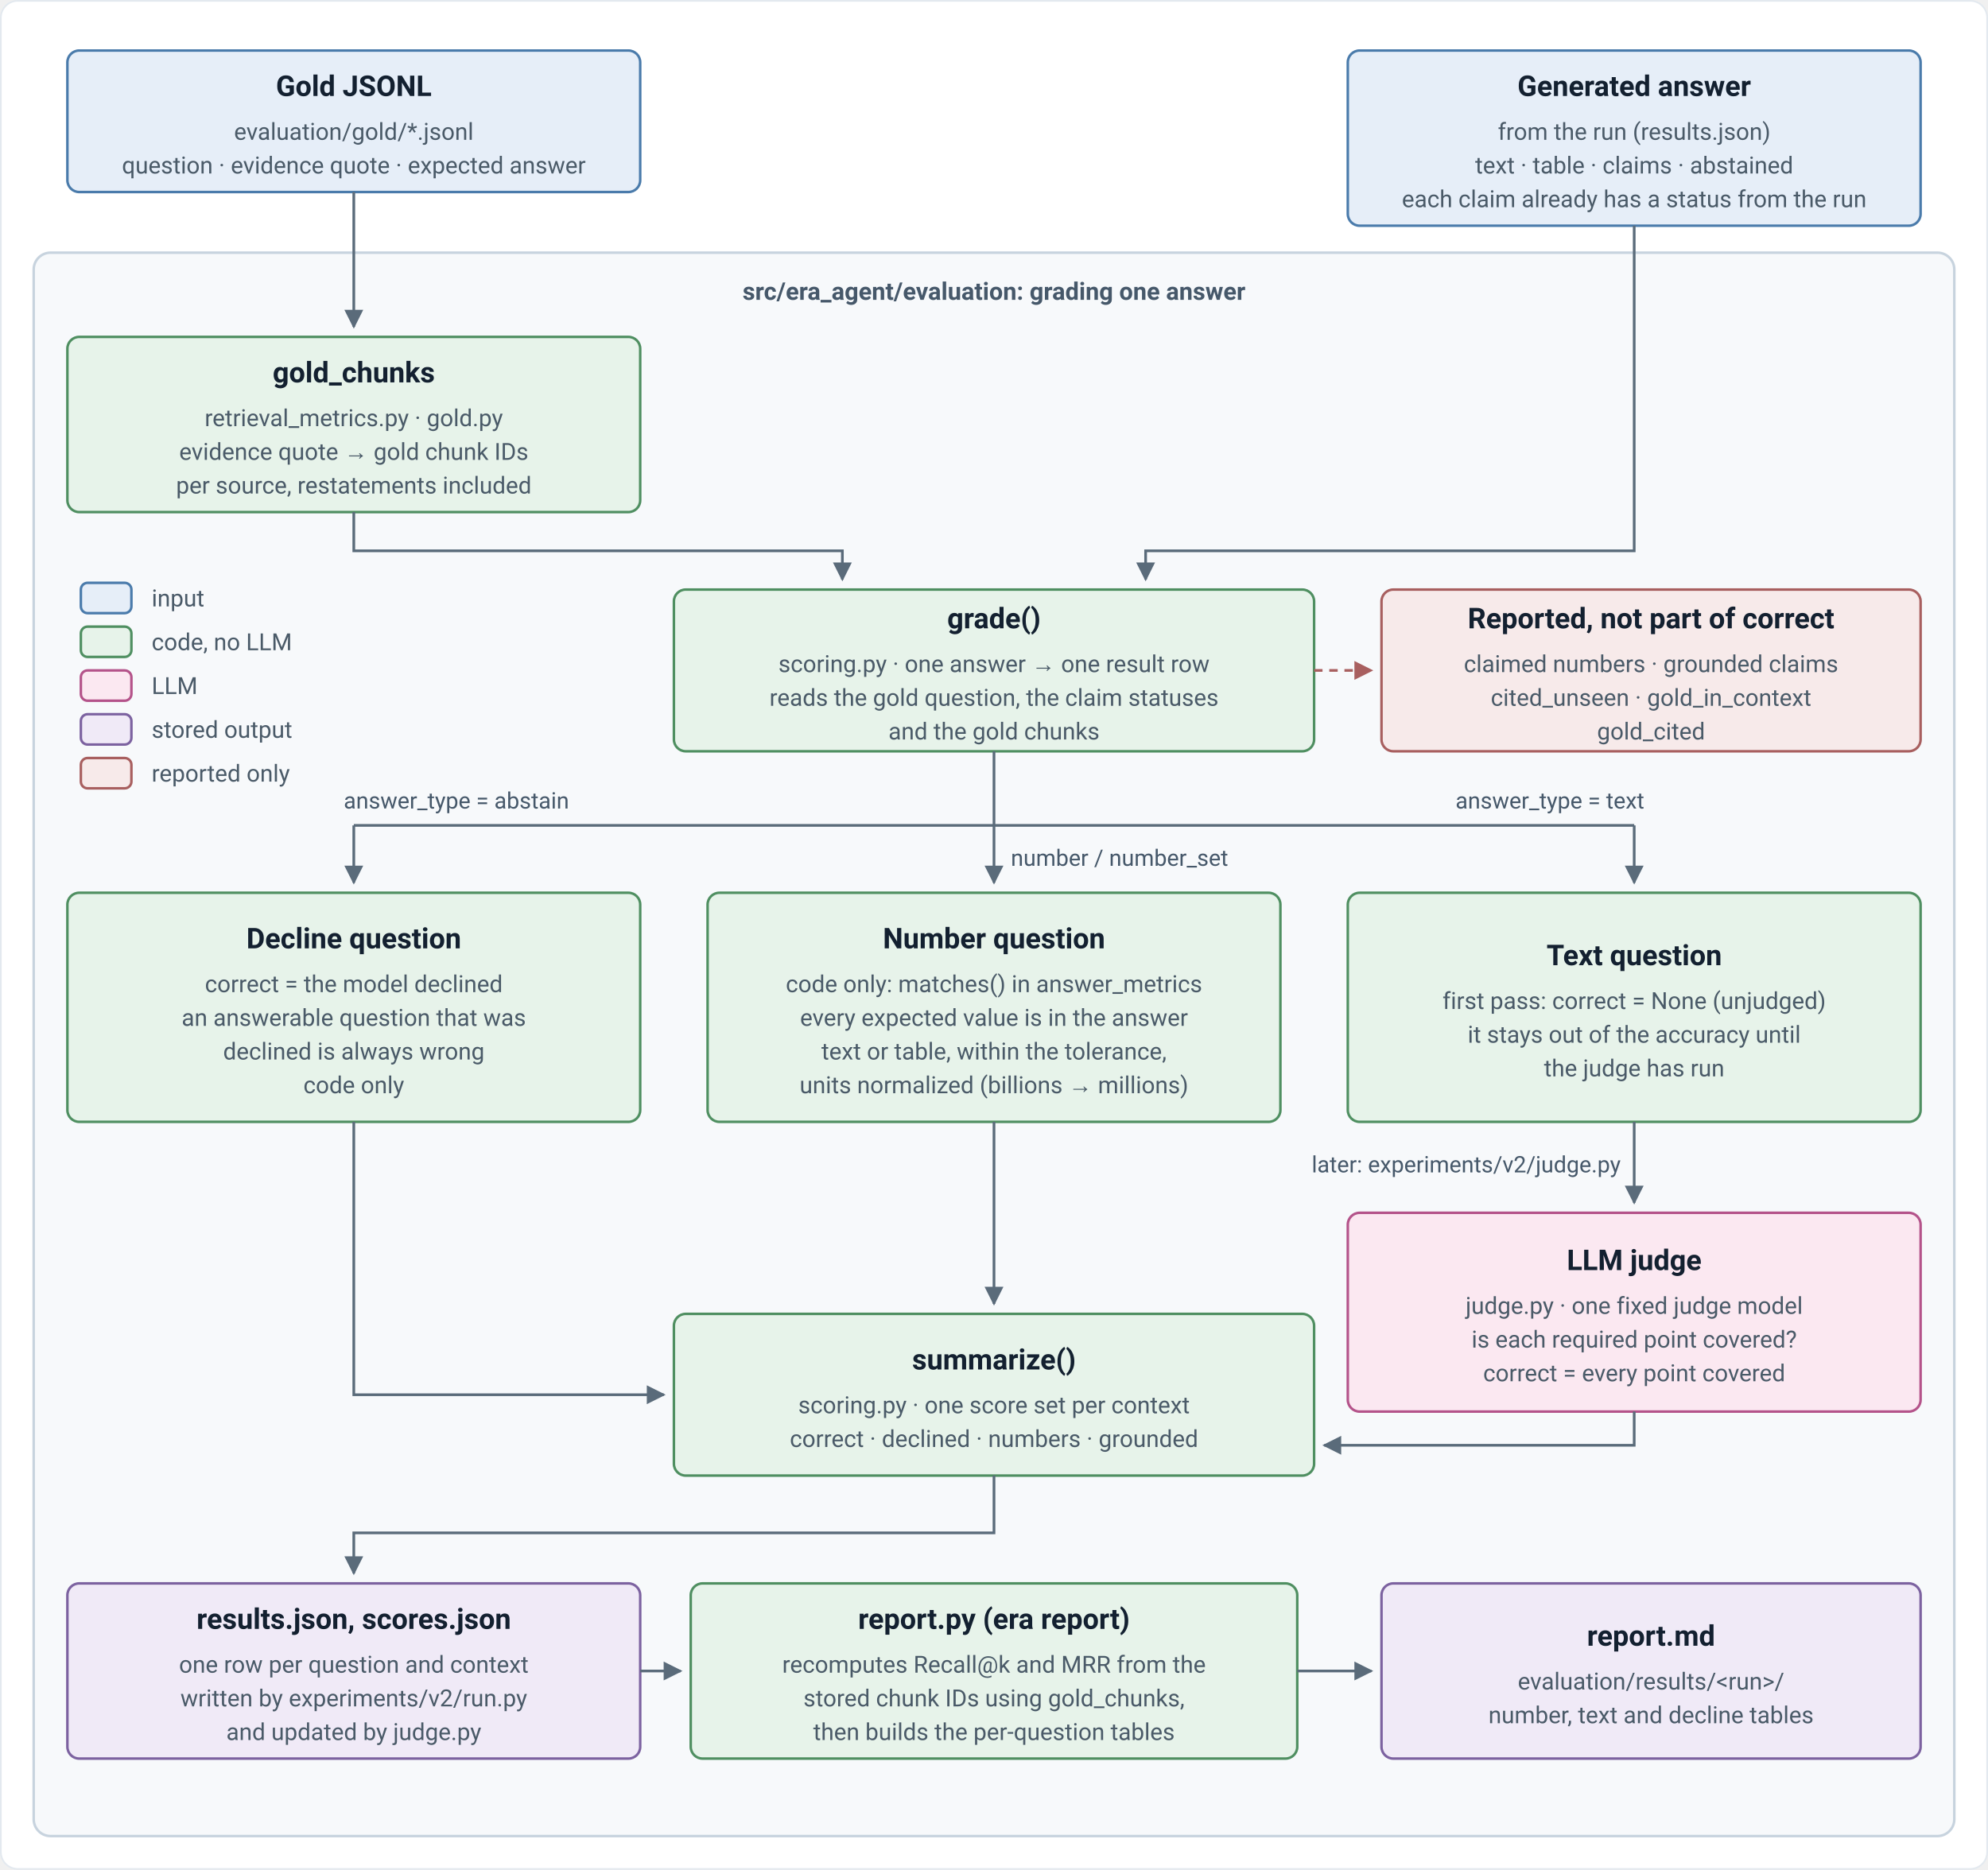
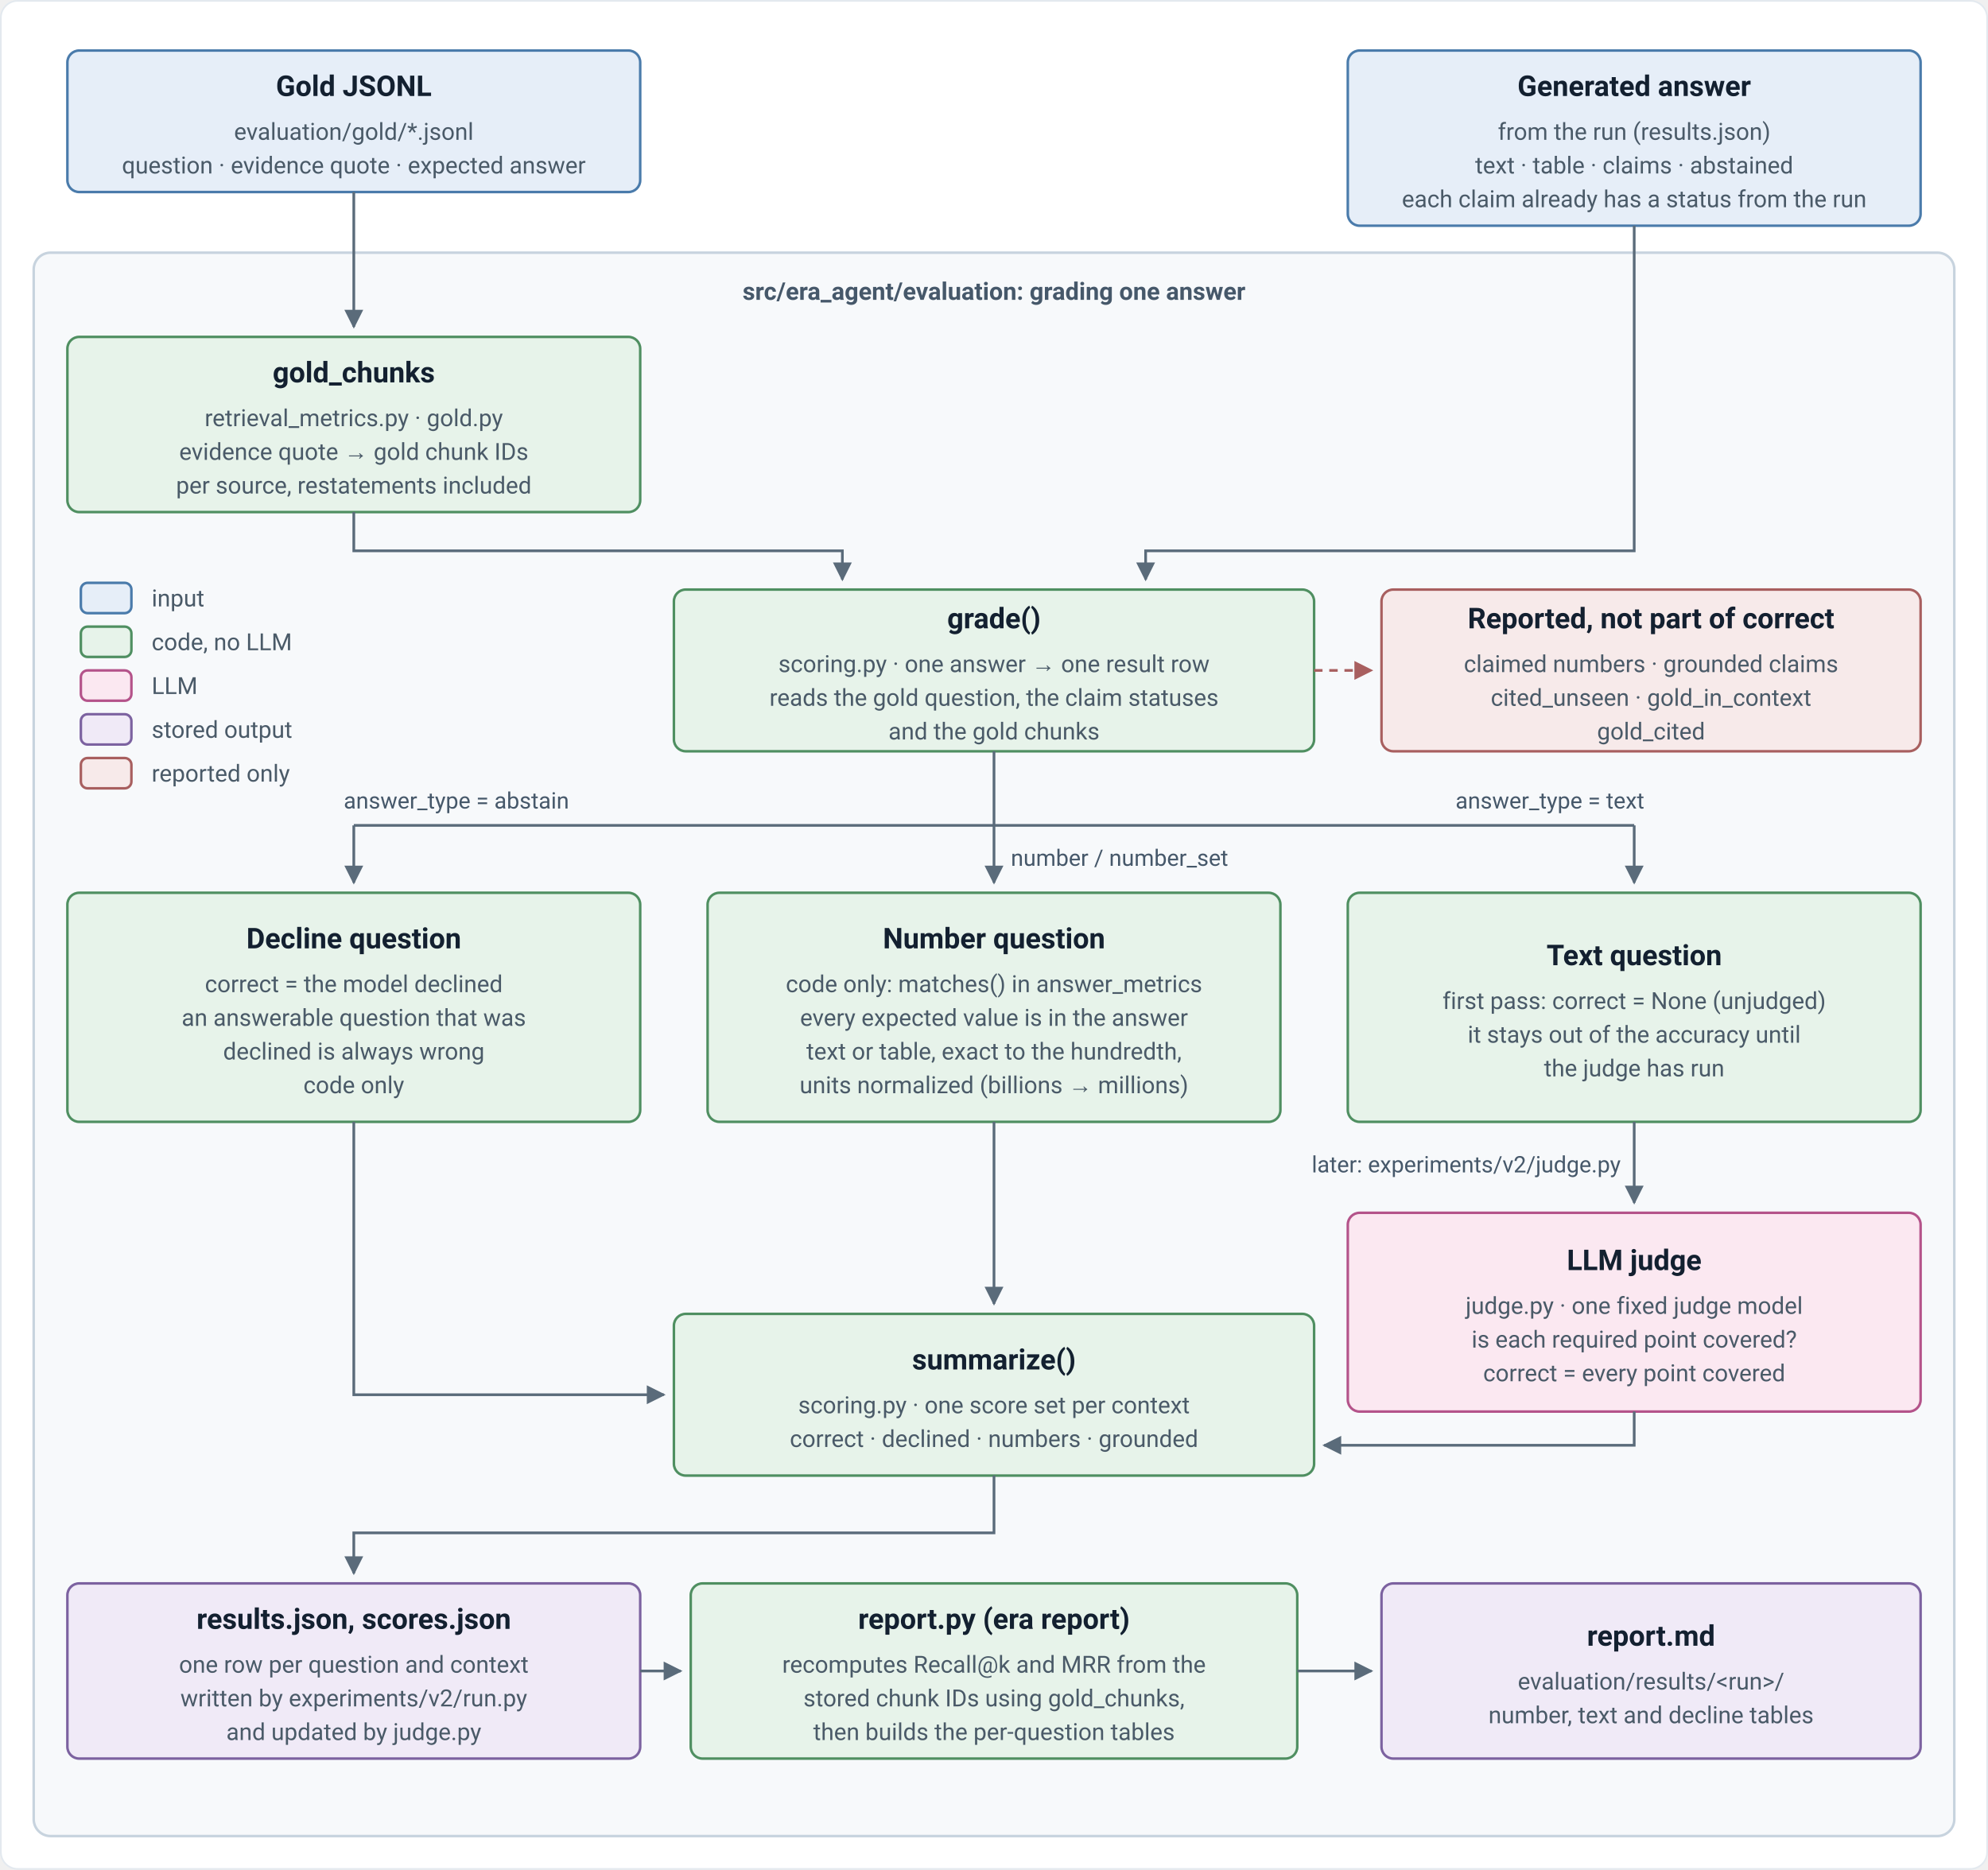
<svg xmlns="http://www.w3.org/2000/svg" width="1180" height="1110" viewBox="0 0 1180 1110" role="img" aria-labelledby="svgtitle svgdesc" font-family="system-ui, -apple-system, 'Segoe UI', Roboto, 'Helvetica Neue', Arial, sans-serif">
  <style>
    @media (prefers-color-scheme: dark) {
      .bg    { fill: #0f1419; stroke: #2b3540; }
      .panel { fill: #151c24; stroke: #3a4753; }
      .ext   { fill: #16283c; stroke: #6f9dc8; }
      .work  { fill: #16301f; stroke: #63ab77; }
      .llm   { fill: #3a1a2c; stroke: #d487b0; }
      .sink  { fill: #241b33; stroke: #a186c4; }
      .ops   { fill: #331a1a; stroke: #c88080; }
      .route { fill: #33280f; stroke: #d3a751; }
      .name  { fill: #e6edf3; }
      .sub   { fill: #9fb0c0; }
      .fail  { fill: #e49a9a; }
      .ptitle{ fill: #93a4b4; }
      .edge  { stroke: #8496a6; }
      .elabel{ fill: #93a4b4; }
      .edge-d{ stroke: #c88080; }
      #arrow &gt; path   { fill: #8496a6; }
      #arrow-d &gt; path { fill: #c88080; }
    }
  </style>
  <defs>
    <marker id="arrow" viewBox="0 0 10 10" refX="9" refY="5" markerWidth="7" markerHeight="7" orient="auto-start-reverse">
      <path d="M 0 0 L 10 5 L 0 10 z" fill="#5a6b7a" />
    </marker>
    <marker id="arrow-d" viewBox="0 0 10 10" refX="9" refY="5" markerWidth="7" markerHeight="7" orient="auto-start-reverse">
      <path d="M 0 0 L 10 5 L 0 10 z" fill="#a85f5f" />
    </marker>
  </defs>
  <rect class="bg" x="0.5" y="0.5" width="1179" height="1109" rx="10" fill="#ffffff" stroke="#e3e9ef" />
  <rect class="ext" x="40" y="30" width="340" height="84" rx="7" fill="#e6eef8" stroke="#4a7bab" stroke-width="1.5" />
  <text class="name" x="210.0" y="57" text-anchor="middle" font-size="17" font-weight="600" fill="#132030">Gold JSONL</text>
  <text class="sub" x="210.0" y="83" text-anchor="middle" font-size="14" fill="#4a5a68">evaluation/gold/*.jsonl</text>
  <text class="sub" x="210.0" y="103" text-anchor="middle" font-size="14" fill="#4a5a68">question · evidence quote · expected answer</text>
  <rect class="ext" x="800" y="30" width="340" height="104" rx="7" fill="#e6eef8" stroke="#4a7bab" stroke-width="1.5" />
  <text class="name" x="970.0" y="57" text-anchor="middle" font-size="17" font-weight="600" fill="#132030">Generated answer</text>
  <text class="sub" x="970.0" y="83" text-anchor="middle" font-size="14" fill="#4a5a68">from the run (results.json)</text>
  <text class="sub" x="970.0" y="103" text-anchor="middle" font-size="14" fill="#4a5a68">text · table · claims · abstained</text>
  <text class="sub" x="970.0" y="123" text-anchor="middle" font-size="14" fill="#4a5a68">each claim already has a status from the run</text>
  <rect class="panel" x="20" y="150" width="1140" height="940" rx="10" fill="#f7f9fb" stroke="#c7d3de" stroke-width="1.5" />
  <text class="ptitle" x="590.0" y="178" text-anchor="middle" font-size="14.5" font-weight="600" fill="#46586a">src/era_agent/evaluation: grading one answer</text>
  <rect class="work" x="40" y="200" width="340" height="104" rx="7" fill="#e7f3ea" stroke="#4f8f61" stroke-width="1.5" />
  <text class="name" x="210.0" y="227" text-anchor="middle" font-size="17" font-weight="600" fill="#132030">gold_chunks</text>
  <text class="sub" x="210.0" y="253" text-anchor="middle" font-size="14" fill="#4a5a68">retrieval_metrics.py · gold.py</text>
  <text class="sub" x="210.0" y="273" text-anchor="middle" font-size="14" fill="#4a5a68">evidence quote → gold chunk IDs</text>
  <text class="sub" x="210.0" y="293" text-anchor="middle" font-size="14" fill="#4a5a68">per source, restatements included</text>
  <path class="edge" d="M 210 114 V 194" fill="none" stroke="#5a6b7a" stroke-width="1.6" marker-end="url(#arrow)" />
  <rect class="ext" x="48" y="346" width="30" height="18" rx="4" fill="#e6eef8" stroke="#4a7bab" stroke-width="1.5" />
  <text class="sub" x="90" y="360" font-size="14" fill="#4a5a68">input</text>
  <rect class="work" x="48" y="372" width="30" height="18" rx="4" fill="#e7f3ea" stroke="#4f8f61" stroke-width="1.5" />
  <text class="sub" x="90" y="386" font-size="14" fill="#4a5a68">code, no LLM</text>
  <rect class="llm" x="48" y="398" width="30" height="18" rx="4" fill="#fbe8f1" stroke="#b4538a" stroke-width="1.5" />
  <text class="sub" x="90" y="412" font-size="14" fill="#4a5a68">LLM</text>
  <rect class="sink" x="48" y="424" width="30" height="18" rx="4" fill="#f0eaf7" stroke="#7c62a0" stroke-width="1.5" />
  <text class="sub" x="90" y="438" font-size="14" fill="#4a5a68">stored output</text>
  <rect class="ops" x="48" y="450" width="30" height="18" rx="4" fill="#f7eaea" stroke="#a85f5f" stroke-width="1.5" />
  <text class="sub" x="90" y="464" font-size="14" fill="#4a5a68">reported only</text>
  <rect class="work" x="400" y="350" width="380" height="96" rx="7" fill="#e7f3ea" stroke="#4f8f61" stroke-width="1.5" />
  <text class="name" x="590.0" y="373" text-anchor="middle" font-size="17" font-weight="600" fill="#132030">grade()</text>
  <text class="sub" x="590.0" y="399" text-anchor="middle" font-size="14" fill="#4a5a68">scoring.py · one answer → one result row</text>
  <text class="sub" x="590.0" y="419" text-anchor="middle" font-size="14" fill="#4a5a68">reads the gold question, the claim statuses</text>
  <text class="sub" x="590.0" y="439" text-anchor="middle" font-size="14" fill="#4a5a68">and the gold chunks</text>
  <rect class="ops" x="820" y="350" width="320" height="96" rx="7" fill="#f7eaea" stroke="#a85f5f" stroke-width="1.5" />
  <text class="name" x="980.0" y="373" text-anchor="middle" font-size="17" font-weight="600" fill="#132030">Reported, not part of correct</text>
  <text class="sub" x="980.0" y="399" text-anchor="middle" font-size="14" fill="#4a5a68">claimed numbers · grounded claims</text>
  <text class="sub" x="980.0" y="419" text-anchor="middle" font-size="14" fill="#4a5a68">cited_unseen · gold_in_context</text>
  <text class="sub" x="980.0" y="439" text-anchor="middle" font-size="14" fill="#4a5a68">gold_cited</text>
  <path class="edge" d="M 210 304 V 327 H 500 V 344" fill="none" stroke="#5a6b7a" stroke-width="1.6" marker-end="url(#arrow)" />
  <path class="edge" d="M 970 134 V 327 H 680 V 344" fill="none" stroke="#5a6b7a" stroke-width="1.6" marker-end="url(#arrow)" />
  <path class="edge-d" d="M 780 398 H 814" fill="none" stroke="#a85f5f" stroke-width="1.6" stroke-dasharray="5 4" marker-end="url(#arrow-d)" />
  <path class="edge" d="M 590 446 V 490" fill="none" stroke="#5a6b7a" stroke-width="1.6" />
  <path class="edge" d="M 210 490 H 970" fill="none" stroke="#5a6b7a" stroke-width="1.6" />
  <path class="edge" d="M 210 490 V 524" fill="none" stroke="#5a6b7a" stroke-width="1.6" marker-end="url(#arrow)" />
  <path class="edge" d="M 590 490 V 524" fill="none" stroke="#5a6b7a" stroke-width="1.6" marker-end="url(#arrow)" />
  <path class="edge" d="M 970 490 V 524" fill="none" stroke="#5a6b7a" stroke-width="1.6" marker-end="url(#arrow)" />
  <text class="elabel" x="204" y="480" text-anchor="start" font-size="13.5" fill="#46586a">answer_type = abstain</text>
  <text class="elabel" x="976" y="480" text-anchor="end" font-size="13.5" fill="#46586a">answer_type = text</text>
  <text class="elabel" x="600" y="514" text-anchor="start" font-size="13.5" fill="#46586a">number / number_set</text>
  <rect class="work" x="40" y="530" width="340" height="136" rx="7" fill="#e7f3ea" stroke="#4f8f61" stroke-width="1.5" />
  <text class="name" x="210.0" y="563" text-anchor="middle" font-size="17" font-weight="600" fill="#132030">Decline question</text>
  <text class="sub" x="210.0" y="589" text-anchor="middle" font-size="14" fill="#4a5a68">correct = the model declined</text>
  <text class="sub" x="210.0" y="609" text-anchor="middle" font-size="14" fill="#4a5a68">an answerable question that was</text>
  <text class="sub" x="210.0" y="629" text-anchor="middle" font-size="14" fill="#4a5a68">declined is always wrong</text>
  <text class="sub" x="210.0" y="649" text-anchor="middle" font-size="14" fill="#4a5a68">code only</text>
  <rect class="work" x="420" y="530" width="340" height="136" rx="7" fill="#e7f3ea" stroke="#4f8f61" stroke-width="1.5" />
  <text class="name" x="590.0" y="563" text-anchor="middle" font-size="17" font-weight="600" fill="#132030">Number question</text>
  <text class="sub" x="590.0" y="589" text-anchor="middle" font-size="14" fill="#4a5a68">code only: matches() in answer_metrics</text>
  <text class="sub" x="590.0" y="609" text-anchor="middle" font-size="14" fill="#4a5a68">every expected value is in the answer</text>
-   <text class="sub" x="590.0" y="629" text-anchor="middle" font-size="14" fill="#4a5a68">text or table, within the tolerance,</text>
+   <text class="sub" x="590.0" y="629" text-anchor="middle" font-size="14" fill="#4a5a68">text or table, exact to the hundredth,</text>
  <text class="sub" x="590.0" y="649" text-anchor="middle" font-size="14" fill="#4a5a68">units normalized (billions → millions)</text>
  <rect class="work" x="800" y="530" width="340" height="136" rx="7" fill="#e7f3ea" stroke="#4f8f61" stroke-width="1.5" />
  <text class="name" x="970.0" y="573" text-anchor="middle" font-size="17" font-weight="600" fill="#132030">Text question</text>
  <text class="sub" x="970.0" y="599" text-anchor="middle" font-size="14" fill="#4a5a68">first pass: correct = None (unjudged)</text>
  <text class="sub" x="970.0" y="619" text-anchor="middle" font-size="14" fill="#4a5a68">it stays out of the accuracy until</text>
  <text class="sub" x="970.0" y="639" text-anchor="middle" font-size="14" fill="#4a5a68">the judge has run</text>
  <path class="edge" d="M 970 666 V 714" fill="none" stroke="#5a6b7a" stroke-width="1.6" marker-end="url(#arrow)" />
  <text class="elabel" x="962" y="696" text-anchor="end" font-size="13.5" fill="#46586a">later: experiments/v2/judge.py</text>
  <rect class="llm" x="800" y="720" width="340" height="118" rx="7" fill="#fbe8f1" stroke="#b4538a" stroke-width="1.5" />
  <text class="name" x="970.0" y="754" text-anchor="middle" font-size="17" font-weight="600" fill="#132030">LLM judge</text>
  <text class="sub" x="970.0" y="780" text-anchor="middle" font-size="14" fill="#4a5a68">judge.py · one fixed judge model</text>
  <text class="sub" x="970.0" y="800" text-anchor="middle" font-size="14" fill="#4a5a68">is each required point covered?</text>
  <text class="sub" x="970.0" y="820" text-anchor="middle" font-size="14" fill="#4a5a68">correct = every point covered</text>
  <rect class="work" x="400" y="780" width="380" height="96" rx="7" fill="#e7f3ea" stroke="#4f8f61" stroke-width="1.5" />
  <text class="name" x="590.0" y="813" text-anchor="middle" font-size="17" font-weight="600" fill="#132030">summarize()</text>
  <text class="sub" x="590.0" y="839" text-anchor="middle" font-size="14" fill="#4a5a68">scoring.py · one score set per context</text>
  <text class="sub" x="590.0" y="859" text-anchor="middle" font-size="14" fill="#4a5a68">correct · declined · numbers · grounded</text>
  <path class="edge" d="M 210 666 V 828 H 394" fill="none" stroke="#5a6b7a" stroke-width="1.6" marker-end="url(#arrow)" />
  <path class="edge" d="M 590 666 V 774" fill="none" stroke="#5a6b7a" stroke-width="1.6" marker-end="url(#arrow)" />
  <path class="edge" d="M 970 838 V 858 H 786" fill="none" stroke="#5a6b7a" stroke-width="1.6" marker-end="url(#arrow)" />
  <rect class="sink" x="40" y="940" width="340" height="104" rx="7" fill="#f0eaf7" stroke="#7c62a0" stroke-width="1.5" />
  <text class="name" x="210.0" y="967" text-anchor="middle" font-size="17" font-weight="600" fill="#132030">results.json, scores.json</text>
  <text class="sub" x="210.0" y="993" text-anchor="middle" font-size="14" fill="#4a5a68">one row per question and context</text>
  <text class="sub" x="210.0" y="1013" text-anchor="middle" font-size="14" fill="#4a5a68">written by experiments/v2/run.py</text>
  <text class="sub" x="210.0" y="1033" text-anchor="middle" font-size="14" fill="#4a5a68">and updated by judge.py</text>
  <rect class="work" x="410" y="940" width="360" height="104" rx="7" fill="#e7f3ea" stroke="#4f8f61" stroke-width="1.5" />
  <text class="name" x="590.0" y="967" text-anchor="middle" font-size="17" font-weight="600" fill="#132030">report.py (era report)</text>
  <text class="sub" x="590.0" y="993" text-anchor="middle" font-size="14" fill="#4a5a68">recomputes Recall@k and MRR from the</text>
  <text class="sub" x="590.0" y="1013" text-anchor="middle" font-size="14" fill="#4a5a68">stored chunk IDs using gold_chunks,</text>
  <text class="sub" x="590.0" y="1033" text-anchor="middle" font-size="14" fill="#4a5a68">then builds the per-question tables</text>
  <rect class="sink" x="820" y="940" width="320" height="104" rx="7" fill="#f0eaf7" stroke="#7c62a0" stroke-width="1.5" />
  <text class="name" x="980.0" y="977" text-anchor="middle" font-size="17" font-weight="600" fill="#132030">report.md</text>
  <text class="sub" x="980.0" y="1003" text-anchor="middle" font-size="14" fill="#4a5a68">evaluation/results/&lt;run&gt;/</text>
  <text class="sub" x="980.0" y="1023" text-anchor="middle" font-size="14" fill="#4a5a68">number, text and decline tables</text>
  <path class="edge" d="M 590 876 V 910 H 210 V 934" fill="none" stroke="#5a6b7a" stroke-width="1.6" marker-end="url(#arrow)" />
  <path class="edge" d="M 380 992 H 404" fill="none" stroke="#5a6b7a" stroke-width="1.6" marker-end="url(#arrow)" />
  <path class="edge" d="M 770 992 H 814" fill="none" stroke="#5a6b7a" stroke-width="1.6" marker-end="url(#arrow)" />
</svg>
